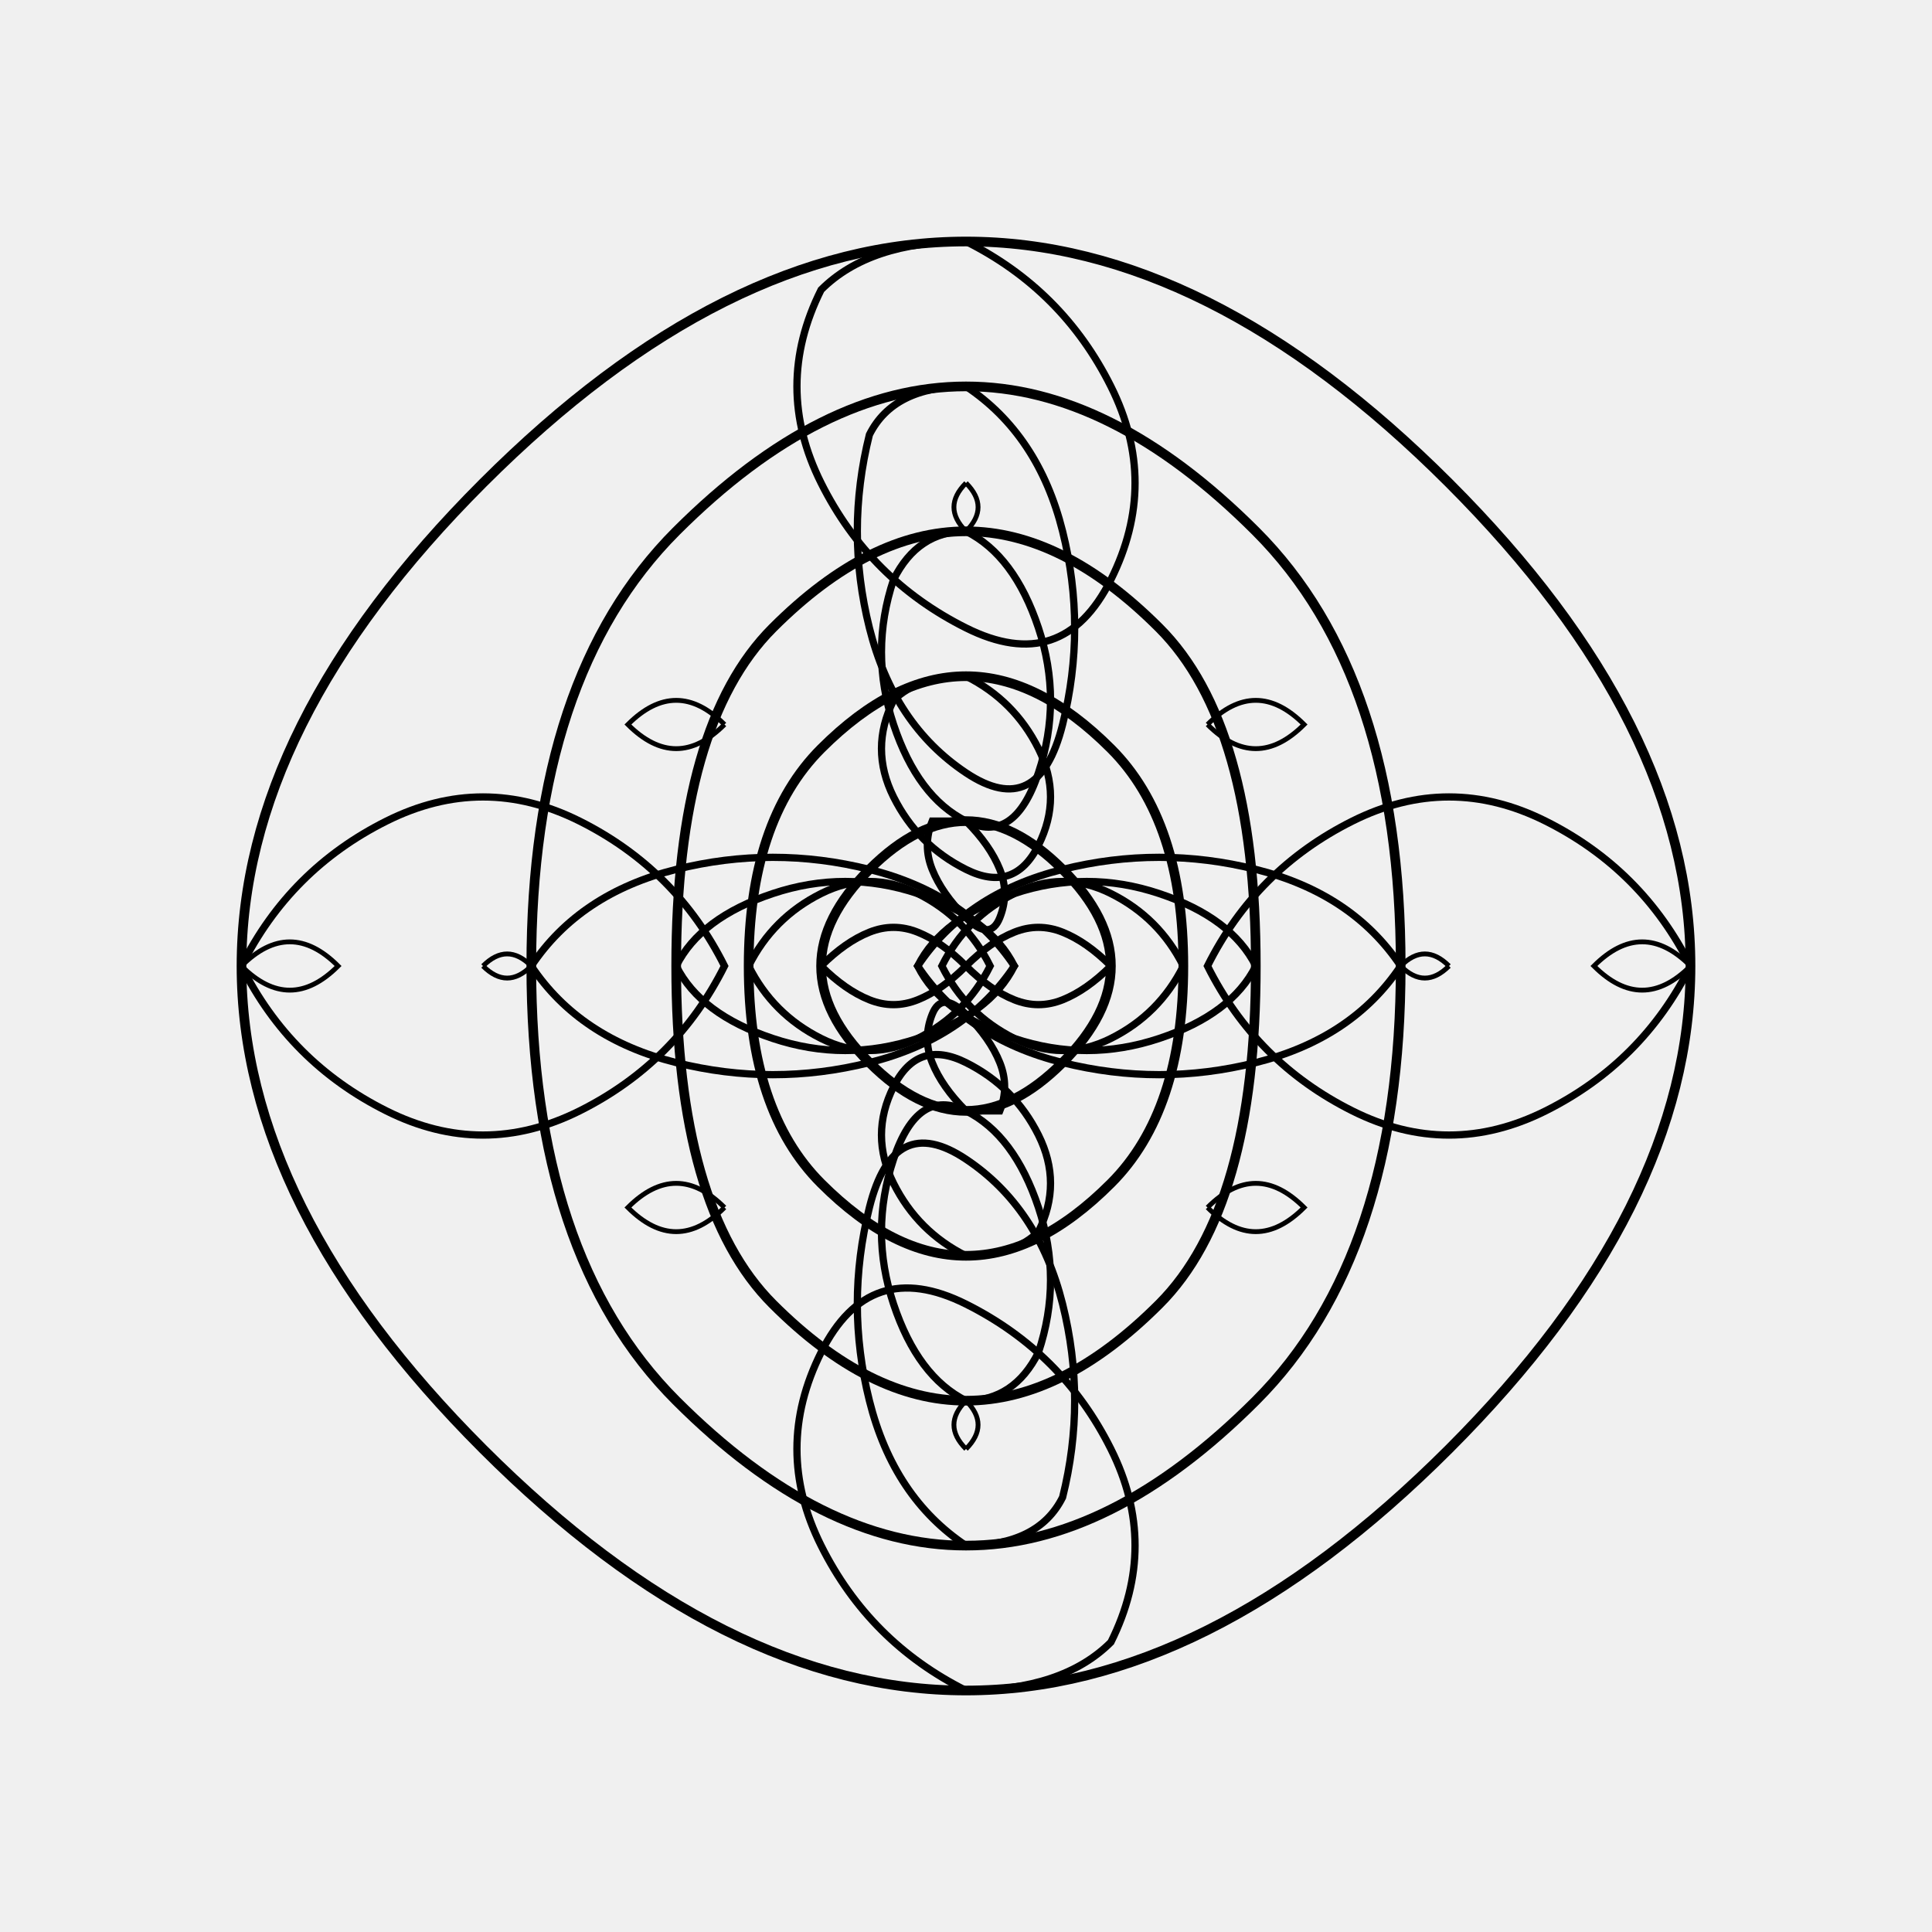
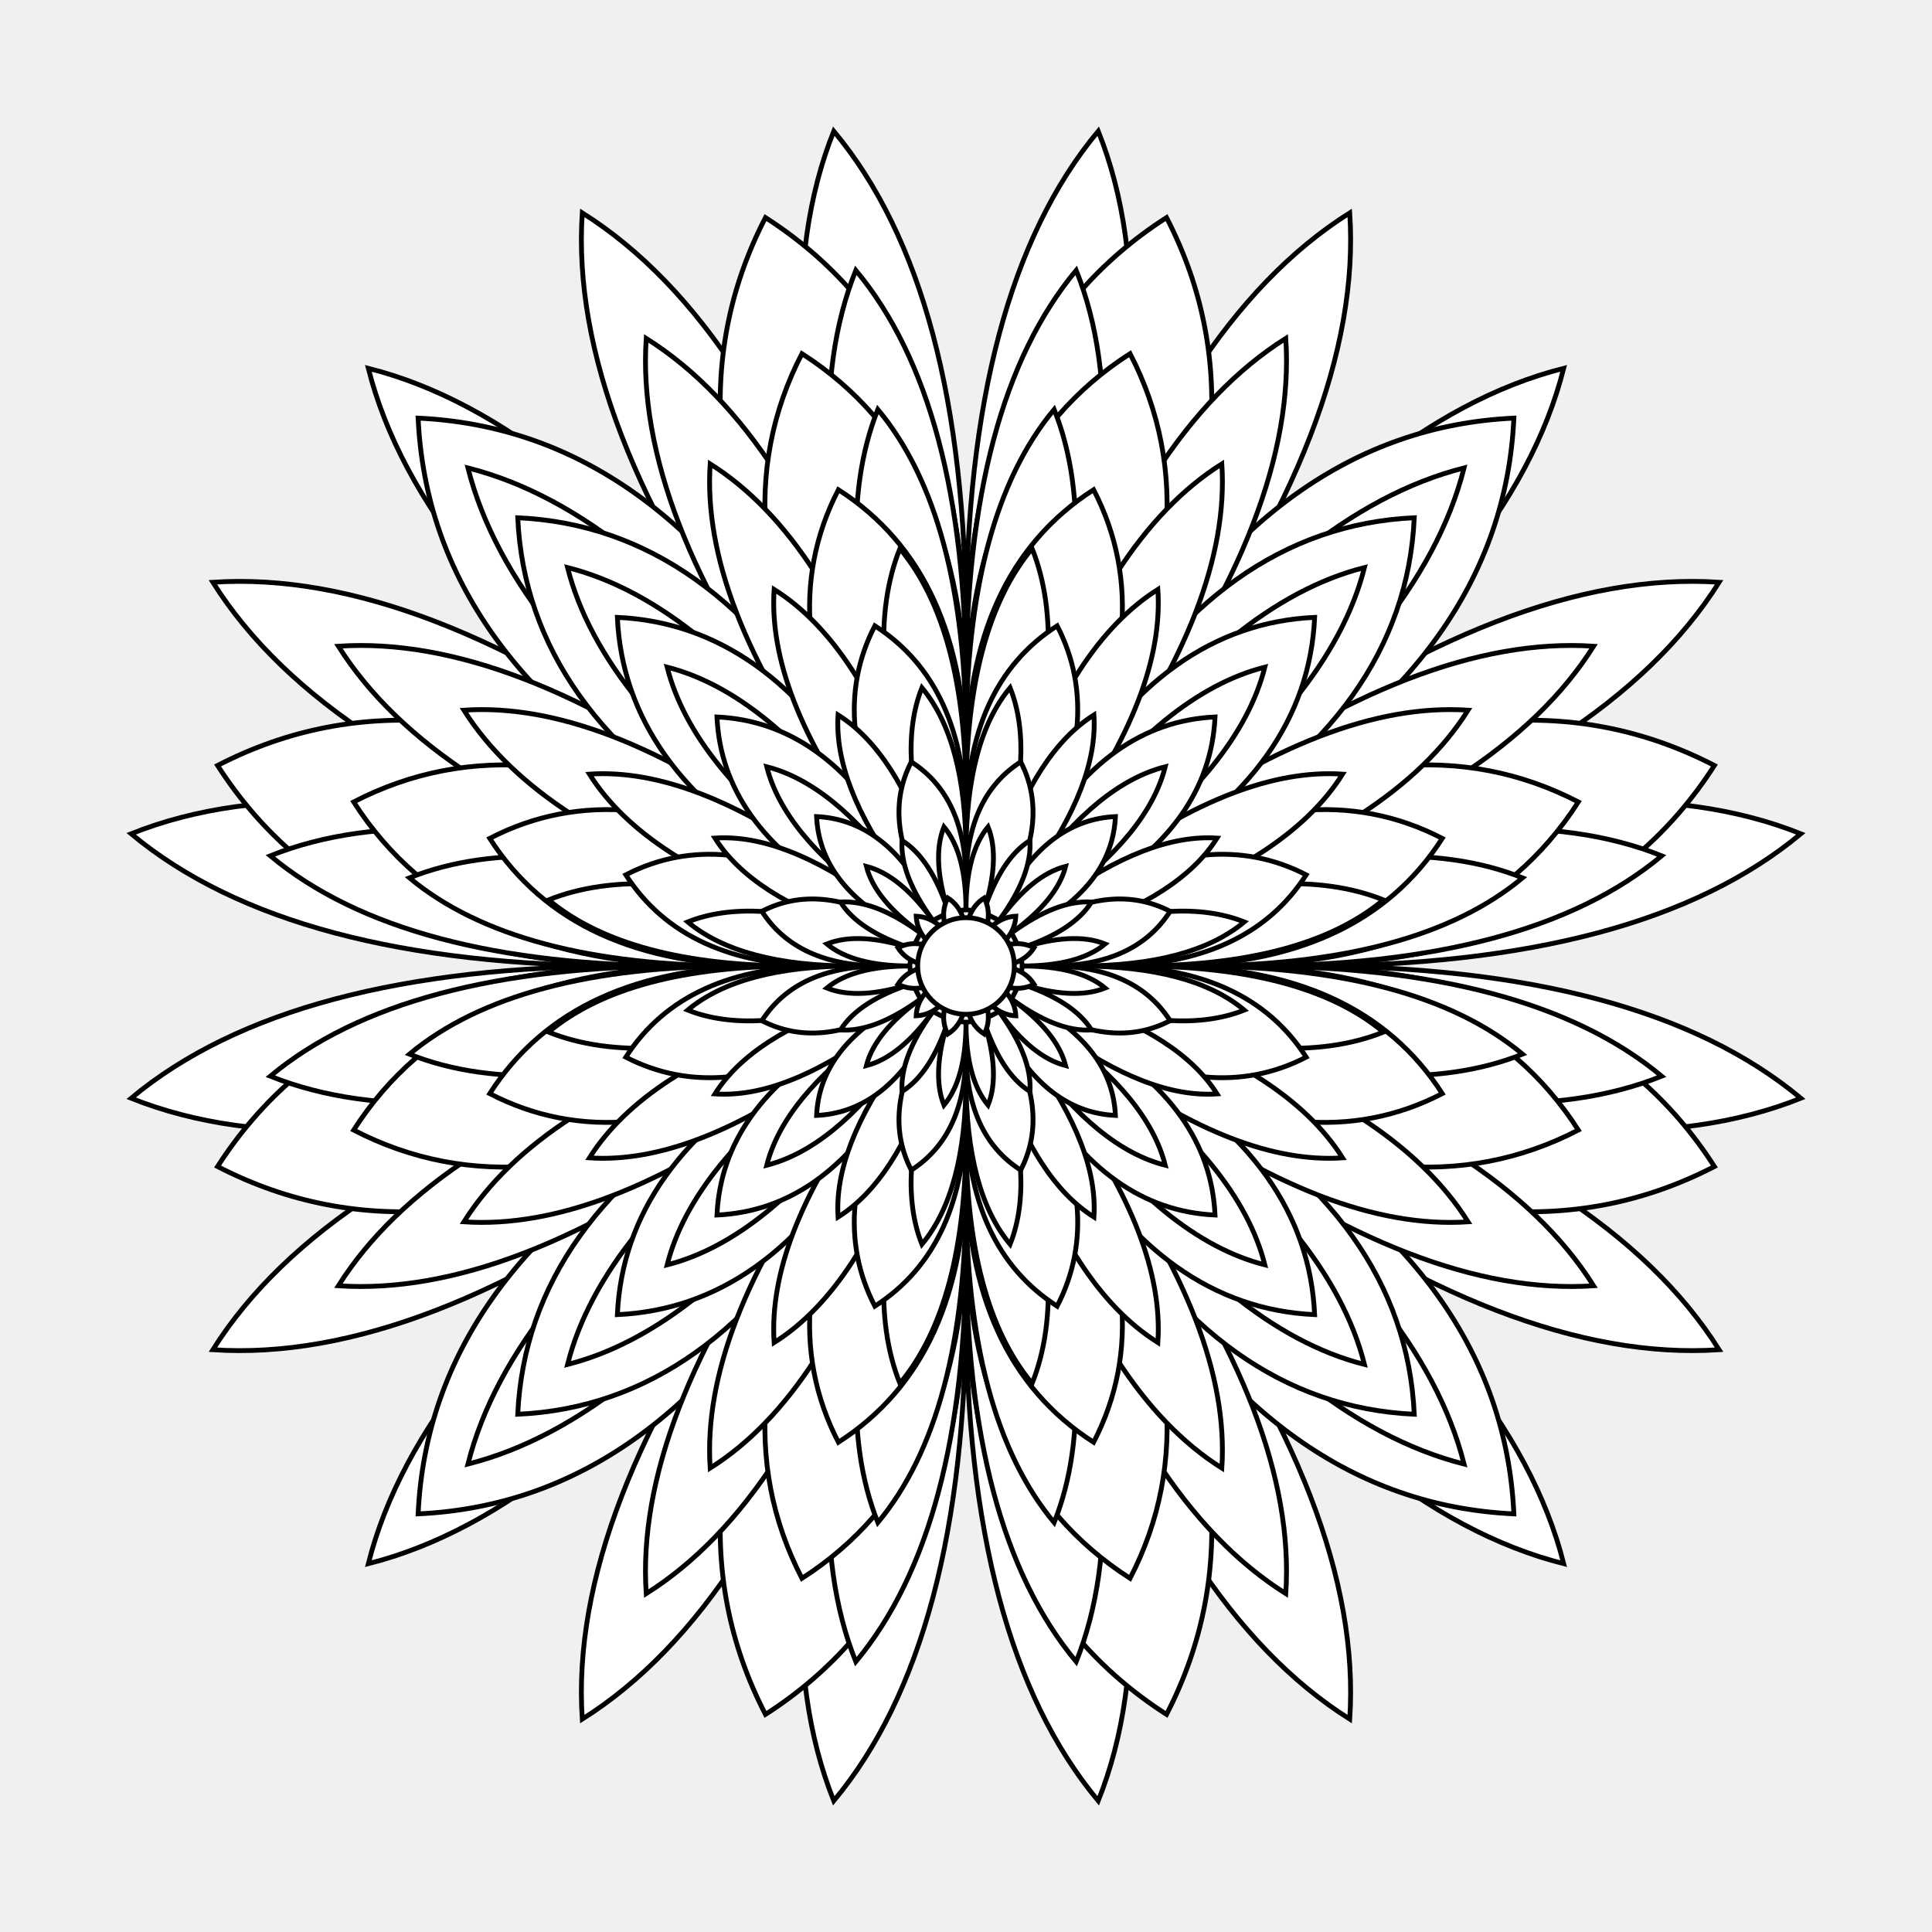
- <svg xmlns="http://www.w3.org/2000/svg" viewBox="0 0 400 400">
-   <path id="outer_circle" d="M 200 50 Q 250 50 300 100 Q 350 150 350 200 Q 350 250 300 300 Q 250 350 200 350 Q 150 350 100 300 Q 50 250 50 200 Q 50 150 100 100 Q 150 50 200 50 Z" fill="none" stroke="black" stroke-width="2" />
-   <path id="petal_outer_1" d="M 200 50 Q 220 60 230 80 Q 240 100 230 120 Q 220 140 200 130 Q 180 120 170 100 Q 160 80 170 60 Q 180 50 200 50" fill="none" stroke="black" stroke-width="1.5" />
-   <path id="petal_outer_2" d="M 350 200 Q 340 220 320 230 Q 300 240 280 230 Q 260 220 250 200 Q 260 180 280 170 Q 300 160 320 170 Q 340 180 350 200" fill="none" stroke="black" stroke-width="1.5" />
-   <path id="petal_outer_3" d="M 200 350 Q 180 340 170 320 Q 160 300 170 280 Q 180 260 200 270 Q 220 280 230 300 Q 240 320 230 340 Q 220 350 200 350" fill="none" stroke="black" stroke-width="1.5" />
-   <path id="petal_outer_4" d="M 50 200 Q 60 180 80 170 Q 100 160 120 170 Q 140 180 150 200 Q 140 220 120 230 Q 100 240 80 230 Q 60 220 50 200" fill="none" stroke="black" stroke-width="1.5" />
-   <path id="circle_2" d="M 200 80 Q 230 80 260 110 Q 290 140 290 200 Q 290 260 260 290 Q 230 320 200 320 Q 170 320 140 290 Q 110 260 110 200 Q 110 140 140 110 Q 170 80 200 80 Z" fill="none" stroke="black" stroke-width="2" />
-   <path id="petal_inner_1_1" d="M 200 80 Q 215 90 220 110 Q 225 130 220 150 Q 215 170 200 160 Q 185 150 180 130 Q 175 110 180 90 Q 185 80 200 80" fill="none" stroke="black" stroke-width="1.5" />
-   <path id="petal_inner_1_2" d="M 290 200 Q 280 215 260 220 Q 240 225 220 220 Q 200 215 190 200 Q 200 185 220 180 Q 240 175 260 180 Q 280 185 290 200" fill="none" stroke="black" stroke-width="1.5" />
-   <path id="petal_inner_1_3" d="M 200 320 Q 185 310 180 290 Q 175 270 180 250 Q 185 230 200 240 Q 215 250 220 270 Q 225 290 220 310 Q 215 320 200 320" fill="none" stroke="black" stroke-width="1.5" />
-   <path id="petal_inner_1_4" d="M 110 200 Q 120 185 140 180 Q 160 175 180 180 Q 200 185 210 200 Q 200 215 180 220 Q 160 225 140 220 Q 120 215 110 200" fill="none" stroke="black" stroke-width="1.5" />
-   <path id="circle_3" d="M 200 110 Q 220 110 240 130 Q 260 150 260 200 Q 260 250 240 270 Q 220 290 200 290 Q 180 290 160 270 Q 140 250 140 200 Q 140 150 160 130 Q 180 110 200 110 Z" fill="none" stroke="black" stroke-width="2" />
-   <path id="petal_inner_2_1" d="M 200 110 Q 210 115 215 130 Q 220 145 215 160 Q 210 175 200 170 Q 190 165 185 150 Q 180 135 185 120 Q 190 110 200 110" fill="none" stroke="black" stroke-width="1.5" />
-   <path id="petal_inner_2_2" d="M 260 200 Q 255 210 240 215 Q 225 220 210 215 Q 195 210 190 200 Q 195 190 210 185 Q 225 180 240 185 Q 255 190 260 200" fill="none" stroke="black" stroke-width="1.5" />
-   <path id="petal_inner_2_3" d="M 200 290 Q 190 285 185 270 Q 180 255 185 240 Q 190 225 200 230 Q 210 235 215 250 Q 220 265 215 280 Q 210 290 200 290" fill="none" stroke="black" stroke-width="1.5" />
-   <path id="petal_inner_2_4" d="M 140 200 Q 145 190 160 185 Q 175 180 190 185 Q 205 190 210 200 Q 205 210 190 215 Q 175 220 160 215 Q 145 210 140 200" fill="none" stroke="black" stroke-width="1.5" />
-   <path id="center_circle" d="M 200 140 Q 215 140 230 155 Q 245 170 245 200 Q 245 230 230 245 Q 215 260 200 260 Q 185 260 170 245 Q 155 230 155 200 Q 155 170 170 155 Q 185 140 200 140 Z" fill="none" stroke="black" stroke-width="2" />
-   <path id="center_pattern_1" d="M 200 140 Q 210 145 215 155 Q 220 165 215 175 Q 210 185 200 180 Q 190 175 185 165 Q 180 155 185 145 Q 190 140 200 140" fill="none" stroke="black" stroke-width="1.5" />
-   <path id="center_pattern_2" d="M 245 200 Q 240 210 230 215 Q 220 220 210 215 Q 200 210 195 200 Q 200 190 210 185 Q 220 180 230 185 Q 240 190 245 200" fill="none" stroke="black" stroke-width="1.5" />
-   <path id="center_pattern_3" d="M 200 260 Q 190 255 185 245 Q 180 235 185 225 Q 190 215 200 220 Q 210 225 215 235 Q 220 245 215 255 Q 210 260 200 260" fill="none" stroke="black" stroke-width="1.5" />
-   <path id="center_pattern_4" d="M 155 200 Q 160 190 170 185 Q 180 180 190 185 Q 200 190 205 200 Q 200 210 190 215 Q 180 220 170 215 Q 160 210 155 200" fill="none" stroke="black" stroke-width="1.5" />
-   <path id="inner_core" d="M 200 170 Q 210 170 220 180 Q 230 190 230 200 Q 230 210 220 220 Q 210 230 200 230 Q 190 230 180 220 Q 170 210 170 200 Q 170 190 180 180 Q 190 170 200 170 Z" fill="none" stroke="black" stroke-width="2" />
-   <path id="core_detail_1" d="M 200 170 Q 205 175 207 180 Q 209 185 207 190 Q 205 195 200 190 Q 195 185 193 180 Q 191 175 193 170 Q 195 170 200 170" fill="none" stroke="black" stroke-width="1.5" />
-   <path id="core_detail_2" d="M 230 200 Q 225 205 220 207 Q 215 209 210 207 Q 205 205 200 200 Q 205 195 210 193 Q 215 191 220 193 Q 225 195 230 200" fill="none" stroke="black" stroke-width="1.5" />
-   <path id="core_detail_3" d="M 200 230 Q 195 225 193 220 Q 191 215 193 210 Q 195 205 200 210 Q 205 215 207 220 Q 209 225 207 230 Q 205 230 200 230" fill="none" stroke="black" stroke-width="1.5" />
-   <path id="core_detail_4" d="M 170 200 Q 175 195 180 193 Q 185 191 190 193 Q 195 195 200 200 Q 195 205 190 207 Q 185 209 180 207 Q 175 205 170 200" fill="none" stroke="black" stroke-width="1.5" />
-   <path id="decor_1" d="M 200 100 Q 205 105 200 110 Q 195 105 200 100" fill="none" stroke="black" stroke-width="1" />
-   <path id="decor_2" d="M 300 200 Q 295 205 290 200 Q 295 195 300 200" fill="none" stroke="black" stroke-width="1" />
-   <path id="decor_3" d="M 200 300 Q 195 295 200 290 Q 205 295 200 300" fill="none" stroke="black" stroke-width="1" />
-   <path id="decor_4" d="M 100 200 Q 105 195 110 200 Q 105 205 100 200" fill="none" stroke="black" stroke-width="1" />
-   <path id="ornament_1" d="M 250 150 Q 260 140 270 150 Q 260 160 250 150" fill="none" stroke="black" stroke-width="1" />
-   <path id="ornament_2" d="M 350 200 Q 340 210 330 200 Q 340 190 350 200" fill="none" stroke="black" stroke-width="1" />
-   <path id="ornament_3" d="M 250 250 Q 260 260 270 250 Q 260 240 250 250" fill="none" stroke="black" stroke-width="1" />
-   <path id="ornament_4" d="M 150 250 Q 140 240 130 250 Q 140 260 150 250" fill="none" stroke="black" stroke-width="1" />
-   <path id="ornament_5" d="M 50 200 Q 60 190 70 200 Q 60 210 50 200" fill="none" stroke="black" stroke-width="1" />
-   <path id="ornament_6" d="M 150 150 Q 140 160 130 150 Q 140 140 150 150" fill="none" stroke="black" stroke-width="1" />
+ <svg xmlns="http://www.w3.org/2000/svg" width="800" height="800" viewBox="0 0 800 800">
+   <g id="fill-areas">
+     <path id="area_layer12_shape0" d="M 540.0 400.0 Q 680.0 400.0 745.691 454.752 Q 666.296 486.525 533.148 443.262 Z" fill="white" stroke="black" stroke-width="2" />
+     <path id="area_layer12_shape1" d="M 533.148 443.262 Q 666.296 486.525 711.852 558.897 Q 626.525 564.58 513.262 482.29 Z" fill="white" stroke="black" stroke-width="2" />
+     <path id="area_layer12_shape2" d="M 513.262 482.29 Q 626.525 564.58 647.487 647.487 Q 564.58 626.525 482.29 513.262 Z" fill="white" stroke="black" stroke-width="2" />
+     <path id="area_layer12_shape3" d="M 482.29 513.262 Q 564.58 626.525 558.897 711.852 Q 486.525 666.296 443.262 533.148 Z" fill="white" stroke="black" stroke-width="2" />
+     <path id="area_layer12_shape4" d="M 443.262 533.148 Q 486.525 666.296 454.752 745.691 Q 400.0 680.0 400.0 540.0 Z" fill="white" stroke="black" stroke-width="2" />
+     <path id="area_layer12_shape5" d="M 400.0 540.0 Q 400.0 680.0 345.248 745.691 Q 313.475 666.296 356.738 533.148 Z" fill="white" stroke="black" stroke-width="2" />
+     <path id="area_layer12_shape6" d="M 356.738 533.148 Q 313.475 666.296 241.103 711.852 Q 235.42 626.525 317.71 513.262 Z" fill="white" stroke="black" stroke-width="2" />
+     <path id="area_layer12_shape7" d="M 317.71 513.262 Q 235.42 626.525 152.513 647.487 Q 173.475 564.58 286.738 482.29 Z" fill="white" stroke="black" stroke-width="2" />
+     <path id="area_layer12_shape8" d="M 286.738 482.29 Q 173.475 564.58 88.148 558.897 Q 133.704 486.525 266.852 443.262 Z" fill="white" stroke="black" stroke-width="2" />
+     <path id="area_layer12_shape9" d="M 266.852 443.262 Q 133.704 486.525 54.309 454.752 Q 120.0 400 260.0 400.0 Z" fill="white" stroke="black" stroke-width="2" />
+     <path id="area_layer12_shape10" d="M 260.0 400.0 Q 120.0 400 54.309 345.248 Q 133.704 313.475 266.852 356.738 Z" fill="white" stroke="black" stroke-width="2" />
+     <path id="area_layer12_shape11" d="M 266.852 356.738 Q 133.704 313.475 88.148 241.103 Q 173.475 235.42 286.738 317.71 Z" fill="white" stroke="black" stroke-width="2" />
+     <path id="area_layer12_shape12" d="M 286.738 317.71 Q 173.475 235.42 152.513 152.513 Q 235.42 173.475 317.71 286.738 Z" fill="white" stroke="black" stroke-width="2" />
+     <path id="area_layer12_shape13" d="M 317.71 286.738 Q 235.42 173.475 241.103 88.148 Q 313.475 133.704 356.738 266.852 Z" fill="white" stroke="black" stroke-width="2" />
+     <path id="area_layer12_shape14" d="M 356.738 266.852 Q 313.475 133.704 345.248 54.309 Q 400 120.0 400.0 260.0 Z" fill="white" stroke="black" stroke-width="2" />
+     <path id="area_layer12_shape15" d="M 400.0 260.0 Q 400 120.0 454.752 54.309 Q 486.525 133.704 443.262 266.852 Z" fill="white" stroke="black" stroke-width="2" />
+     <path id="area_layer12_shape16" d="M 443.262 266.852 Q 486.525 133.704 558.897 88.148 Q 564.58 173.475 482.29 286.738 Z" fill="white" stroke="black" stroke-width="2" />
+     <path id="area_layer12_shape17" d="M 482.29 286.738 Q 564.58 173.475 647.487 152.513 Q 626.525 235.42 513.262 317.71 Z" fill="white" stroke="black" stroke-width="2" />
+     <path id="area_layer12_shape18" d="M 513.262 317.71 Q 626.525 235.42 711.852 241.103 Q 666.296 313.475 533.148 356.738 Z" fill="white" stroke="black" stroke-width="2" />
+     <path id="area_layer12_shape19" d="M 533.148 356.738 Q 666.296 313.475 745.691 345.248 Q 680.0 400 540.0 400 Z" fill="white" stroke="black" stroke-width="2" />
+     <path id="area_layer11_shape0" d="M 528.333 400.0 Q 656.667 400.0 709.901 483.038 Q 622.28 528.333 511.14 464.167 Z" fill="white" stroke="black" stroke-width="2" />
+     <path id="area_layer11_shape1" d="M 511.14 464.167 Q 622.28 528.333 626.863 626.863 Q 528.333 622.28 464.167 511.14 Z" fill="white" stroke="black" stroke-width="2" />
+     <path id="area_layer11_shape2" d="M 464.167 511.14 Q 528.333 622.28 483.038 709.901 Q 400.0 656.667 400.0 528.333 Z" fill="white" stroke="black" stroke-width="2" />
+     <path id="area_layer11_shape3" d="M 400.0 528.333 Q 400.0 656.667 316.962 709.901 Q 271.667 622.28 335.833 511.14 Z" fill="white" stroke="black" stroke-width="2" />
+     <path id="area_layer11_shape4" d="M 335.833 511.14 Q 271.667 622.28 173.137 626.863 Q 177.72 528.333 288.86 464.167 Z" fill="white" stroke="black" stroke-width="2" />
+     <path id="area_layer11_shape5" d="M 288.86 464.167 Q 177.72 528.333 90.099 483.038 Q 143.333 400 271.667 400 Z" fill="white" stroke="black" stroke-width="2" />
+     <path id="area_layer11_shape6" d="M 271.667 400.0 Q 143.333 400 90.099 316.962 Q 177.72 271.667 288.86 335.833 Z" fill="white" stroke="black" stroke-width="2" />
+     <path id="area_layer11_shape7" d="M 288.86 335.833 Q 177.72 271.667 173.137 173.137 Q 271.667 177.72 335.833 288.86 Z" fill="white" stroke="black" stroke-width="2" />
+     <path id="area_layer11_shape8" d="M 335.833 288.86 Q 271.667 177.72 316.962 90.099 Q 400 143.333 400.0 271.667 Z" fill="white" stroke="black" stroke-width="2" />
+     <path id="area_layer11_shape9" d="M 400.0 271.667 Q 400 143.333 483.038 90.099 Q 528.333 177.72 464.167 288.86 Z" fill="white" stroke="black" stroke-width="2" />
+     <path id="area_layer11_shape10" d="M 464.167 288.86 Q 528.333 177.72 626.863 173.137 Q 622.28 271.667 511.14 335.833 Z" fill="white" stroke="black" stroke-width="2" />
+     <path id="area_layer11_shape11" d="M 511.14 335.833 Q 622.28 271.667 709.901 316.962 Q 656.667 400 528.333 400 Z" fill="white" stroke="black" stroke-width="2" />
+     <path id="area_layer10_shape0" d="M 516.667 400.0 Q 633.333 400.0 688.076 445.627 Q 621.913 472.104 510.957 436.052 Z" fill="white" stroke="black" stroke-width="2" />
+     <path id="area_layer10_shape1" d="M 510.957 436.052 Q 621.913 472.104 659.877 532.414 Q 588.771 537.15 494.385 468.575 Z" fill="white" stroke="black" stroke-width="2" />
+     <path id="area_layer10_shape2" d="M 494.385 468.575 Q 588.771 537.15 606.239 606.239 Q 537.15 588.771 468.575 494.385 Z" fill="white" stroke="black" stroke-width="2" />
+     <path id="area_layer10_shape3" d="M 468.575 494.385 Q 537.15 588.771 532.414 659.877 Q 472.104 621.913 436.052 510.957 Z" fill="white" stroke="black" stroke-width="2" />
+     <path id="area_layer10_shape4" d="M 436.052 510.957 Q 472.104 621.913 445.627 688.076 Q 400.0 633.333 400.0 516.667 Z" fill="white" stroke="black" stroke-width="2" />
+     <path id="area_layer10_shape5" d="M 400.0 516.667 Q 400.0 633.333 354.373 688.076 Q 327.896 621.913 363.948 510.957 Z" fill="white" stroke="black" stroke-width="2" />
+     <path id="area_layer10_shape6" d="M 363.948 510.957 Q 327.896 621.913 267.586 659.877 Q 262.85 588.771 331.425 494.385 Z" fill="white" stroke="black" stroke-width="2" />
+     <path id="area_layer10_shape7" d="M 331.425 494.385 Q 262.85 588.771 193.761 606.239 Q 211.229 537.15 305.615 468.575 Z" fill="white" stroke="black" stroke-width="2" />
+     <path id="area_layer10_shape8" d="M 305.615 468.575 Q 211.229 537.15 140.123 532.414 Q 178.087 472.104 289.043 436.052 Z" fill="white" stroke="black" stroke-width="2" />
+     <path id="area_layer10_shape9" d="M 289.043 436.052 Q 178.087 472.104 111.924 445.627 Q 166.667 400 283.333 400.0 Z" fill="white" stroke="black" stroke-width="2" />
+     <path id="area_layer10_shape10" d="M 283.333 400.0 Q 166.667 400 111.924 354.373 Q 178.087 327.896 289.043 363.948 Z" fill="white" stroke="black" stroke-width="2" />
+     <path id="area_layer10_shape11" d="M 289.043 363.948 Q 178.087 327.896 140.123 267.586 Q 211.229 262.85 305.615 331.425 Z" fill="white" stroke="black" stroke-width="2" />
+     <path id="area_layer10_shape12" d="M 305.615 331.425 Q 211.229 262.85 193.761 193.761 Q 262.85 211.229 331.425 305.615 Z" fill="white" stroke="black" stroke-width="2" />
+     <path id="area_layer10_shape13" d="M 331.425 305.615 Q 262.85 211.229 267.586 140.123 Q 327.896 178.087 363.948 289.043 Z" fill="white" stroke="black" stroke-width="2" />
+     <path id="area_layer10_shape14" d="M 363.948 289.043 Q 327.896 178.087 354.373 111.924 Q 400 166.667 400.0 283.333 Z" fill="white" stroke="black" stroke-width="2" />
+     <path id="area_layer10_shape15" d="M 400.0 283.333 Q 400 166.667 445.627 111.924 Q 472.104 178.087 436.052 289.043 Z" fill="white" stroke="black" stroke-width="2" />
+     <path id="area_layer10_shape16" d="M 436.052 289.043 Q 472.104 178.087 532.414 140.123 Q 537.15 211.229 468.575 305.615 Z" fill="white" stroke="black" stroke-width="2" />
+     <path id="area_layer10_shape17" d="M 468.575 305.615 Q 537.15 211.229 606.239 193.761 Q 588.771 262.85 494.385 331.425 Z" fill="white" stroke="black" stroke-width="2" />
+     <path id="area_layer10_shape18" d="M 494.385 331.425 Q 588.771 262.85 659.877 267.586 Q 621.913 327.896 510.957 363.948 Z" fill="white" stroke="black" stroke-width="2" />
+     <path id="area_layer10_shape19" d="M 510.957 363.948 Q 621.913 327.896 688.076 354.373 Q 633.333 400 516.667 400 Z" fill="white" stroke="black" stroke-width="2" />
+     <path id="area_layer9_shape0" d="M 505.0 400.0 Q 610.0 400.0 653.556 467.94 Q 581.865 505.0 490.933 452.5 Z" fill="white" stroke="black" stroke-width="2" />
+     <path id="area_layer9_shape1" d="M 490.933 452.5 Q 581.865 505.0 585.616 585.616 Q 505.0 581.865 452.5 490.933 Z" fill="white" stroke="black" stroke-width="2" />
+     <path id="area_layer9_shape2" d="M 452.5 490.933 Q 505.0 581.865 467.94 653.556 Q 400.0 610.0 400.0 505.0 Z" fill="white" stroke="black" stroke-width="2" />
+     <path id="area_layer9_shape3" d="M 400.0 505.0 Q 400.0 610.0 332.06 653.556 Q 295.0 581.865 347.5 490.933 Z" fill="white" stroke="black" stroke-width="2" />
+     <path id="area_layer9_shape4" d="M 347.5 490.933 Q 295.0 581.865 214.384 585.616 Q 218.135 505 309.067 452.5 Z" fill="white" stroke="black" stroke-width="2" />
+     <path id="area_layer9_shape5" d="M 309.067 452.5 Q 218.135 505 146.444 467.94 Q 190.0 400 295.0 400 Z" fill="white" stroke="black" stroke-width="2" />
+     <path id="area_layer9_shape6" d="M 295.0 400.0 Q 190.0 400.0 146.444 332.06 Q 218.135 295 309.067 347.5 Z" fill="white" stroke="black" stroke-width="2" />
+     <path id="area_layer9_shape7" d="M 309.067 347.5 Q 218.135 295 214.384 214.384 Q 295 218.135 347.5 309.067 Z" fill="white" stroke="black" stroke-width="2" />
+     <path id="area_layer9_shape8" d="M 347.5 309.067 Q 295 218.135 332.06 146.444 Q 400 190.0 400.0 295.0 Z" fill="white" stroke="black" stroke-width="2" />
+     <path id="area_layer9_shape9" d="M 400.0 295.0 Q 400 190.0 467.94 146.444 Q 505.0 218.135 452.5 309.067 Z" fill="white" stroke="black" stroke-width="2" />
+     <path id="area_layer9_shape10" d="M 452.5 309.067 Q 505 218.135 585.616 214.384 Q 581.865 295 490.933 347.5 Z" fill="white" stroke="black" stroke-width="2" />
+     <path id="area_layer9_shape11" d="M 490.933 347.5 Q 581.865 295 653.556 332.06 Q 610.0 400 505.0 400.0 Z" fill="white" stroke="black" stroke-width="2" />
+     <path id="area_layer8_shape0" d="M 493.333 400.0 Q 586.667 400.0 630.461 436.501 Q 577.531 457.683 488.765 428.842 Z" fill="white" stroke="black" stroke-width="2" />
+     <path id="area_layer8_shape1" d="M 488.765 428.842 Q 577.531 457.683 607.902 505.931 Q 551.017 509.72 475.508 454.86 Z" fill="white" stroke="black" stroke-width="2" />
+     <path id="area_layer8_shape2" d="M 475.508 454.86 Q 551.017 509.72 564.992 564.992 Q 509.72 551.017 454.86 475.508 Z" fill="white" stroke="black" stroke-width="2" />
+     <path id="area_layer8_shape3" d="M 454.86 475.508 Q 509.72 551.017 505.931 607.902 Q 457.683 577.531 428.842 488.765 Z" fill="white" stroke="black" stroke-width="2" />
+     <path id="area_layer8_shape4" d="M 428.842 488.765 Q 457.683 577.531 436.501 630.461 Q 400.0 586.667 400.0 493.333 Z" fill="white" stroke="black" stroke-width="2" />
+     <path id="area_layer8_shape5" d="M 400.0 493.333 Q 400.0 586.667 363.499 630.461 Q 342.317 577.531 371.158 488.765 Z" fill="white" stroke="black" stroke-width="2" />
+     <path id="area_layer8_shape6" d="M 371.158 488.765 Q 342.317 577.531 294.069 607.902 Q 290.28 551.017 345.14 475.508 Z" fill="white" stroke="black" stroke-width="2" />
+     <path id="area_layer8_shape7" d="M 345.14 475.508 Q 290.28 551.017 235.008 564.992 Q 248.983 509.72 324.492 454.86 Z" fill="white" stroke="black" stroke-width="2" />
+     <path id="area_layer8_shape8" d="M 324.492 454.86 Q 248.983 509.72 192.098 505.931 Q 222.469 457.683 311.235 428.842 Z" fill="white" stroke="black" stroke-width="2" />
+     <path id="area_layer8_shape9" d="M 311.235 428.842 Q 222.469 457.683 169.539 436.501 Q 213.333 400.0 306.667 400.0 Z" fill="white" stroke="black" stroke-width="2" />
+     <path id="area_layer8_shape10" d="M 306.667 400.0 Q 213.333 400.0 169.539 363.499 Q 222.469 342.317 311.235 371.158 Z" fill="white" stroke="black" stroke-width="2" />
+     <path id="area_layer8_shape11" d="M 311.235 371.158 Q 222.469 342.317 192.098 294.069 Q 248.983 290.28 324.492 345.14 Z" fill="white" stroke="black" stroke-width="2" />
+     <path id="area_layer8_shape12" d="M 324.492 345.14 Q 248.983 290.28 235.008 235.008 Q 290.28 248.983 345.14 324.492 Z" fill="white" stroke="black" stroke-width="2" />
+     <path id="area_layer8_shape13" d="M 345.14 324.492 Q 290.28 248.983 294.069 192.098 Q 342.317 222.469 371.158 311.235 Z" fill="white" stroke="black" stroke-width="2" />
+     <path id="area_layer8_shape14" d="M 371.158 311.235 Q 342.317 222.469 363.499 169.539 Q 400 213.333 400.0 306.667 Z" fill="white" stroke="black" stroke-width="2" />
+     <path id="area_layer8_shape15" d="M 400.0 306.667 Q 400 213.333 436.501 169.539 Q 457.683 222.469 428.842 311.235 Z" fill="white" stroke="black" stroke-width="2" />
+     <path id="area_layer8_shape16" d="M 428.842 311.235 Q 457.683 222.469 505.931 192.098 Q 509.72 248.983 454.86 324.492 Z" fill="white" stroke="black" stroke-width="2" />
+     <path id="area_layer8_shape17" d="M 454.86 324.492 Q 509.72 248.983 564.992 235.008 Q 551.017 290.28 475.508 345.14 Z" fill="white" stroke="black" stroke-width="2" />
+     <path id="area_layer8_shape18" d="M 475.508 345.14 Q 551.017 290.28 607.902 294.069 Q 577.531 342.317 488.765 371.158 Z" fill="white" stroke="black" stroke-width="2" />
+     <path id="area_layer8_shape19" d="M 488.765 371.158 Q 577.531 342.317 630.461 363.499 Q 586.667 400 493.333 400.0 Z" fill="white" stroke="black" stroke-width="2" />
+     <path id="area_layer7_shape0" d="M 481.667 400.0 Q 563.333 400.0 597.21 452.842 Q 541.451 481.667 470.725 440.833 Z" fill="white" stroke="black" stroke-width="2" />
+     <path id="area_layer7_shape1" d="M 470.725 440.833 Q 541.451 481.667 544.368 544.368 Q 481.667 541.451 440.833 470.725 Z" fill="white" stroke="black" stroke-width="2" />
+     <path id="area_layer7_shape2" d="M 440.833 470.725 Q 481.667 541.451 452.842 597.21 Q 400.0 563.333 400.0 481.667 Z" fill="white" stroke="black" stroke-width="2" />
+     <path id="area_layer7_shape3" d="M 400.0 481.667 Q 400.0 563.333 347.158 597.21 Q 318.333 541.451 359.167 470.725 Z" fill="white" stroke="black" stroke-width="2" />
+     <path id="area_layer7_shape4" d="M 359.167 470.725 Q 318.333 541.451 255.632 544.368 Q 258.549 481.667 329.275 440.833 Z" fill="white" stroke="black" stroke-width="2" />
+     <path id="area_layer7_shape5" d="M 329.275 440.833 Q 258.549 481.667 202.79 452.842 Q 236.667 400 318.333 400 Z" fill="white" stroke="black" stroke-width="2" />
+     <path id="area_layer7_shape6" d="M 318.333 400.0 Q 236.667 400.0 202.79 347.158 Q 258.549 318.333 329.275 359.167 Z" fill="white" stroke="black" stroke-width="2" />
+     <path id="area_layer7_shape7" d="M 329.275 359.167 Q 258.549 318.333 255.632 255.632 Q 318.333 258.549 359.167 329.275 Z" fill="white" stroke="black" stroke-width="2" />
+     <path id="area_layer7_shape8" d="M 359.167 329.275 Q 318.333 258.549 347.158 202.79 Q 400 236.667 400.0 318.333 Z" fill="white" stroke="black" stroke-width="2" />
+     <path id="area_layer7_shape9" d="M 400.0 318.333 Q 400 236.667 452.842 202.79 Q 481.667 258.549 440.833 329.275 Z" fill="white" stroke="black" stroke-width="2" />
+     <path id="area_layer7_shape10" d="M 440.833 329.275 Q 481.667 258.549 544.368 255.632 Q 541.451 318.333 470.725 359.167 Z" fill="white" stroke="black" stroke-width="2" />
+     <path id="area_layer7_shape11" d="M 470.725 359.167 Q 541.451 318.333 597.21 347.158 Q 563.333 400 481.667 400.0 Z" fill="white" stroke="black" stroke-width="2" />
+     <path id="area_layer6_shape0" d="M 470.0 400.0 Q 540.0 400.0 572.845 427.376 Q 533.148 443.262 466.574 421.631 Z" fill="white" stroke="black" stroke-width="2" />
+     <path id="area_layer6_shape1" d="M 466.574 421.631 Q 533.148 443.262 555.926 479.448 Q 513.262 482.29 456.631 441.145 Z" fill="white" stroke="black" stroke-width="2" />
+     <path id="area_layer6_shape2" d="M 456.631 441.145 Q 513.262 482.29 523.744 523.744 Q 482.29 513.262 441.145 456.631 Z" fill="white" stroke="black" stroke-width="2" />
+     <path id="area_layer6_shape3" d="M 441.145 456.631 Q 482.29 513.262 479.448 555.926 Q 443.262 533.148 421.631 466.574 Z" fill="white" stroke="black" stroke-width="2" />
+     <path id="area_layer6_shape4" d="M 421.631 466.574 Q 443.262 533.148 427.376 572.845 Q 400.0 540.0 400.0 470.0 Z" fill="white" stroke="black" stroke-width="2" />
+     <path id="area_layer6_shape5" d="M 400.0 470.0 Q 400.0 540.0 372.624 572.845 Q 356.738 533.148 378.369 466.574 Z" fill="white" stroke="black" stroke-width="2" />
+     <path id="area_layer6_shape6" d="M 378.369 466.574 Q 356.738 533.148 320.552 555.926 Q 317.71 513.262 358.855 456.631 Z" fill="white" stroke="black" stroke-width="2" />
+     <path id="area_layer6_shape7" d="M 358.855 456.631 Q 317.71 513.262 276.256 523.744 Q 286.738 482.29 343.369 441.145 Z" fill="white" stroke="black" stroke-width="2" />
+     <path id="area_layer6_shape8" d="M 343.369 441.145 Q 286.738 482.29 244.074 479.448 Q 266.852 443.262 333.426 421.631 Z" fill="white" stroke="black" stroke-width="2" />
+     <path id="area_layer6_shape9" d="M 333.426 421.631 Q 266.852 443.262 227.155 427.376 Q 260.0 400.0 330.0 400.0 Z" fill="white" stroke="black" stroke-width="2" />
+     <path id="area_layer6_shape10" d="M 330.0 400.0 Q 260.0 400.0 227.155 372.624 Q 266.852 356.738 333.426 378.369 Z" fill="white" stroke="black" stroke-width="2" />
+     <path id="area_layer6_shape11" d="M 333.426 378.369 Q 266.852 356.738 244.074 320.552 Q 286.738 317.71 343.369 358.855 Z" fill="white" stroke="black" stroke-width="2" />
+     <path id="area_layer6_shape12" d="M 343.369 358.855 Q 286.738 317.71 276.256 276.256 Q 317.71 286.738 358.855 343.369 Z" fill="white" stroke="black" stroke-width="2" />
+     <path id="area_layer6_shape13" d="M 358.855 343.369 Q 317.71 286.738 320.552 244.074 Q 356.738 266.852 378.369 333.426 Z" fill="white" stroke="black" stroke-width="2" />
+     <path id="area_layer6_shape14" d="M 378.369 333.426 Q 356.738 266.852 372.624 227.155 Q 400.0 260.0 400.0 330.0 Z" fill="white" stroke="black" stroke-width="2" />
+     <path id="area_layer6_shape15" d="M 400.0 330.0 Q 400.0 260.0 427.376 227.155 Q 443.262 266.852 421.631 333.426 Z" fill="white" stroke="black" stroke-width="2" />
+     <path id="area_layer6_shape16" d="M 421.631 333.426 Q 443.262 266.852 479.448 244.074 Q 482.29 286.738 441.145 343.369 Z" fill="white" stroke="black" stroke-width="2" />
+     <path id="area_layer6_shape17" d="M 441.145 343.369 Q 482.29 286.738 523.744 276.256 Q 513.262 317.71 456.631 358.855 Z" fill="white" stroke="black" stroke-width="2" />
+     <path id="area_layer6_shape18" d="M 456.631 358.855 Q 513.262 317.71 555.926 320.552 Q 533.148 356.738 466.574 378.369 Z" fill="white" stroke="black" stroke-width="2" />
+     <path id="area_layer6_shape19" d="M 466.574 378.369 Q 533.148 356.738 572.845 372.624 Q 540.0 400 470.0 400.0 Z" fill="white" stroke="black" stroke-width="2" />
+     <path id="area_layer5_shape0" d="M 458.333 400.0 Q 516.667 400.0 540.864 437.744 Q 501.036 458.333 450.518 429.167 Z" fill="white" stroke="black" stroke-width="2" />
+     <path id="area_layer5_shape1" d="M 450.518 429.167 Q 501.036 458.333 503.12 503.12 Q 458.333 501.036 429.167 450.518 Z" fill="white" stroke="black" stroke-width="2" />
+     <path id="area_layer5_shape2" d="M 429.167 450.518 Q 458.333 501.036 437.744 540.864 Q 400.0 516.667 400.0 458.333 Z" fill="white" stroke="black" stroke-width="2" />
+     <path id="area_layer5_shape3" d="M 400.0 458.333 Q 400.0 516.667 362.256 540.864 Q 341.667 501.036 370.833 450.518 Z" fill="white" stroke="black" stroke-width="2" />
+     <path id="area_layer5_shape4" d="M 370.833 450.518 Q 341.667 501.036 296.88 503.12 Q 298.964 458.333 349.482 429.167 Z" fill="white" stroke="black" stroke-width="2" />
+     <path id="area_layer5_shape5" d="M 349.482 429.167 Q 298.964 458.333 259.136 437.744 Q 283.333 400 341.667 400 Z" fill="white" stroke="black" stroke-width="2" />
+     <path id="area_layer5_shape6" d="M 341.667 400.0 Q 283.333 400.0 259.136 362.256 Q 298.964 341.667 349.482 370.833 Z" fill="white" stroke="black" stroke-width="2" />
+     <path id="area_layer5_shape7" d="M 349.482 370.833 Q 298.964 341.667 296.88 296.88 Q 341.667 298.964 370.833 349.482 Z" fill="white" stroke="black" stroke-width="2" />
+     <path id="area_layer5_shape8" d="M 370.833 349.482 Q 341.667 298.964 362.256 259.136 Q 400.0 283.333 400.0 341.667 Z" fill="white" stroke="black" stroke-width="2" />
+     <path id="area_layer5_shape9" d="M 400.0 341.667 Q 400.0 283.333 437.744 259.136 Q 458.333 298.964 429.167 349.482 Z" fill="white" stroke="black" stroke-width="2" />
+     <path id="area_layer5_shape10" d="M 429.167 349.482 Q 458.333 298.964 503.12 296.88 Q 501.036 341.667 450.518 370.833 Z" fill="white" stroke="black" stroke-width="2" />
+     <path id="area_layer5_shape11" d="M 450.518 370.833 Q 501.036 341.667 540.864 362.256 Q 516.667 400 458.333 400.0 Z" fill="white" stroke="black" stroke-width="2" />
+     <path id="area_layer4_shape0" d="M 446.667 400.0 Q 493.333 400.0 515.23 418.251 Q 488.765 428.842 444.383 414.421 Z" fill="white" stroke="black" stroke-width="2" />
+     <path id="area_layer4_shape1" d="M 444.383 414.421 Q 488.765 428.842 503.951 452.966 Q 475.508 454.86 437.754 427.43 Z" fill="white" stroke="black" stroke-width="2" />
+     <path id="area_layer4_shape2" d="M 437.754 427.43 Q 475.508 454.86 482.496 482.496 Q 454.86 475.508 427.43 437.754 Z" fill="white" stroke="black" stroke-width="2" />
+     <path id="area_layer4_shape3" d="M 427.43 437.754 Q 454.86 475.508 452.966 503.951 Q 428.842 488.765 414.421 444.383 Z" fill="white" stroke="black" stroke-width="2" />
+     <path id="area_layer4_shape4" d="M 414.421 444.383 Q 428.842 488.765 418.251 515.23 Q 400.0 493.333 400.0 446.667 Z" fill="white" stroke="black" stroke-width="2" />
+     <path id="area_layer4_shape5" d="M 400.0 446.667 Q 400.0 493.333 381.749 515.23 Q 371.158 488.765 385.579 444.383 Z" fill="white" stroke="black" stroke-width="2" />
+     <path id="area_layer4_shape6" d="M 385.579 444.383 Q 371.158 488.765 347.034 503.951 Q 345.14 475.508 372.57 437.754 Z" fill="white" stroke="black" stroke-width="2" />
+     <path id="area_layer4_shape7" d="M 372.57 437.754 Q 345.14 475.508 317.504 482.496 Q 324.492 454.86 362.246 427.43 Z" fill="white" stroke="black" stroke-width="2" />
+     <path id="area_layer4_shape8" d="M 362.246 427.43 Q 324.492 454.86 296.049 452.966 Q 311.235 428.842 355.617 414.421 Z" fill="white" stroke="black" stroke-width="2" />
+     <path id="area_layer4_shape9" d="M 355.617 414.421 Q 311.235 428.842 284.77 418.251 Q 306.667 400.0 353.333 400.0 Z" fill="white" stroke="black" stroke-width="2" />
+     <path id="area_layer4_shape10" d="M 353.333 400.0 Q 306.667 400.0 284.77 381.749 Q 311.235 371.158 355.617 385.579 Z" fill="white" stroke="black" stroke-width="2" />
+     <path id="area_layer4_shape11" d="M 355.617 385.579 Q 311.235 371.158 296.049 347.034 Q 324.492 345.14 362.246 372.57 Z" fill="white" stroke="black" stroke-width="2" />
+     <path id="area_layer4_shape12" d="M 362.246 372.57 Q 324.492 345.14 317.504 317.504 Q 345.14 324.492 372.57 362.246 Z" fill="white" stroke="black" stroke-width="2" />
+     <path id="area_layer4_shape13" d="M 372.57 362.246 Q 345.14 324.492 347.034 296.049 Q 371.158 311.235 385.579 355.617 Z" fill="white" stroke="black" stroke-width="2" />
+     <path id="area_layer4_shape14" d="M 385.579 355.617 Q 371.158 311.235 381.749 284.77 Q 400.0 306.667 400.0 353.333 Z" fill="white" stroke="black" stroke-width="2" />
+     <path id="area_layer4_shape15" d="M 400.0 353.333 Q 400.0 306.667 418.251 284.77 Q 428.842 311.235 414.421 355.617 Z" fill="white" stroke="black" stroke-width="2" />
+     <path id="area_layer4_shape16" d="M 414.421 355.617 Q 428.842 311.235 452.966 296.049 Q 454.86 324.492 427.43 362.246 Z" fill="white" stroke="black" stroke-width="2" />
+     <path id="area_layer4_shape17" d="M 427.43 362.246 Q 454.86 324.492 482.496 317.504 Q 475.508 345.14 437.754 372.57 Z" fill="white" stroke="black" stroke-width="2" />
+     <path id="area_layer4_shape18" d="M 437.754 372.57 Q 475.508 345.14 503.951 347.034 Q 488.765 371.158 444.383 385.579 Z" fill="white" stroke="black" stroke-width="2" />
+     <path id="area_layer4_shape19" d="M 444.383 385.579 Q 488.765 371.158 515.23 381.749 Q 493.333 400.0 446.667 400.0 Z" fill="white" stroke="black" stroke-width="2" />
+     <path id="area_layer3_shape0" d="M 435.0 400.0 Q 470.0 400.0 484.519 422.647 Q 460.622 435.0 430.311 417.5 Z" fill="white" stroke="black" stroke-width="2" />
+     <path id="area_layer3_shape1" d="M 430.311 417.5 Q 460.622 435.0 461.872 461.872 Q 435.0 460.622 417.5 430.311 Z" fill="white" stroke="black" stroke-width="2" />
+     <path id="area_layer3_shape2" d="M 417.5 430.311 Q 435.0 460.622 422.647 484.519 Q 400.0 470.0 400.0 435.0 Z" fill="white" stroke="black" stroke-width="2" />
+     <path id="area_layer3_shape3" d="M 400.0 435.0 Q 400.0 470.0 377.353 484.519 Q 365.0 460.622 382.5 430.311 Z" fill="white" stroke="black" stroke-width="2" />
+     <path id="area_layer3_shape4" d="M 382.5 430.311 Q 365.0 460.622 338.128 461.872 Q 339.378 435.0 369.689 417.5 Z" fill="white" stroke="black" stroke-width="2" />
+     <path id="area_layer3_shape5" d="M 369.689 417.5 Q 339.378 435.0 315.481 422.647 Q 330.0 400 365.0 400.0 Z" fill="white" stroke="black" stroke-width="2" />
+     <path id="area_layer3_shape6" d="M 365.0 400.0 Q 330.0 400.0 315.481 377.353 Q 339.378 365.0 369.689 382.5 Z" fill="white" stroke="black" stroke-width="2" />
+     <path id="area_layer3_shape7" d="M 369.689 382.5 Q 339.378 365.0 338.128 338.128 Q 365.0 339.378 382.5 369.689 Z" fill="white" stroke="black" stroke-width="2" />
+     <path id="area_layer3_shape8" d="M 382.5 369.689 Q 365.0 339.378 377.353 315.481 Q 400.0 330.0 400.0 365.0 Z" fill="white" stroke="black" stroke-width="2" />
+     <path id="area_layer3_shape9" d="M 400.0 365.0 Q 400.0 330.0 422.647 315.481 Q 435.0 339.378 417.5 369.689 Z" fill="white" stroke="black" stroke-width="2" />
+     <path id="area_layer3_shape10" d="M 417.5 369.689 Q 435 339.378 461.872 338.128 Q 460.622 365.0 430.311 382.5 Z" fill="white" stroke="black" stroke-width="2" />
+     <path id="area_layer3_shape11" d="M 430.311 382.5 Q 460.622 365.0 484.519 377.353 Q 470.0 400.0 435.0 400.0 Z" fill="white" stroke="black" stroke-width="2" />
+     <path id="area_layer2_shape0" d="M 423.333 400.0 Q 446.667 400.0 457.615 409.125 Q 444.383 414.421 422.191 407.21 Z" fill="white" stroke="black" stroke-width="2" />
+     <path id="area_layer2_shape1" d="M 422.191 407.21 Q 444.383 414.421 451.975 426.483 Q 437.754 427.43 418.877 413.715 Z" fill="white" stroke="black" stroke-width="2" />
+     <path id="area_layer2_shape2" d="M 418.877 413.715 Q 437.754 427.43 441.248 441.248 Q 427.43 437.754 413.715 418.877 Z" fill="white" stroke="black" stroke-width="2" />
+     <path id="area_layer2_shape3" d="M 413.715 418.877 Q 427.43 437.754 426.483 451.975 Q 414.421 444.383 407.21 422.191 Z" fill="white" stroke="black" stroke-width="2" />
+     <path id="area_layer2_shape4" d="M 407.21 422.191 Q 414.421 444.383 409.125 457.615 Q 400.0 446.667 400.0 423.333 Z" fill="white" stroke="black" stroke-width="2" />
+     <path id="area_layer2_shape5" d="M 400.0 423.333 Q 400.0 446.667 390.875 457.615 Q 385.579 444.383 392.79 422.191 Z" fill="white" stroke="black" stroke-width="2" />
+     <path id="area_layer2_shape6" d="M 392.79 422.191 Q 385.579 444.383 373.517 451.975 Q 372.57 437.754 386.285 418.877 Z" fill="white" stroke="black" stroke-width="2" />
+     <path id="area_layer2_shape7" d="M 386.285 418.877 Q 372.57 437.754 358.752 441.248 Q 362.246 427.43 381.123 413.715 Z" fill="white" stroke="black" stroke-width="2" />
+     <path id="area_layer2_shape8" d="M 381.123 413.715 Q 362.246 427.43 348.025 426.483 Q 355.617 414.421 377.809 407.21 Z" fill="white" stroke="black" stroke-width="2" />
+     <path id="area_layer2_shape9" d="M 377.809 407.21 Q 355.617 414.421 342.385 409.125 Q 353.333 400.0 376.667 400.0 Z" fill="white" stroke="black" stroke-width="2" />
+     <path id="area_layer2_shape10" d="M 376.667 400.0 Q 353.333 400.0 342.385 390.875 Q 355.617 385.579 377.809 392.79 Z" fill="white" stroke="black" stroke-width="2" />
+     <path id="area_layer2_shape11" d="M 377.809 392.79 Q 355.617 385.579 348.025 373.517 Q 362.246 372.57 381.123 386.285 Z" fill="white" stroke="black" stroke-width="2" />
+     <path id="area_layer2_shape12" d="M 381.123 386.285 Q 362.246 372.57 358.752 358.752 Q 372.57 362.246 386.285 381.123 Z" fill="white" stroke="black" stroke-width="2" />
+     <path id="area_layer2_shape13" d="M 386.285 381.123 Q 372.57 362.246 373.517 348.025 Q 385.579 355.617 392.79 377.809 Z" fill="white" stroke="black" stroke-width="2" />
+     <path id="area_layer2_shape14" d="M 392.79 377.809 Q 385.579 355.617 390.875 342.385 Q 400.0 353.333 400.0 376.667 Z" fill="white" stroke="black" stroke-width="2" />
+     <path id="area_layer2_shape15" d="M 400.0 376.667 Q 400.0 353.333 409.125 342.385 Q 414.421 355.617 407.21 377.809 Z" fill="white" stroke="black" stroke-width="2" />
+     <path id="area_layer2_shape16" d="M 407.21 377.809 Q 414.421 355.617 426.483 348.025 Q 427.43 362.246 413.715 381.123 Z" fill="white" stroke="black" stroke-width="2" />
+     <path id="area_layer2_shape17" d="M 413.715 381.123 Q 427.43 362.246 441.248 358.752 Q 437.754 372.57 418.877 386.285 Z" fill="white" stroke="black" stroke-width="2" />
+     <path id="area_layer2_shape18" d="M 418.877 386.285 Q 437.754 372.57 451.975 373.517 Q 444.383 385.579 422.191 392.79 Z" fill="white" stroke="black" stroke-width="2" />
+     <path id="area_layer2_shape19" d="M 422.191 392.79 Q 444.383 385.579 457.615 390.875 Q 446.667 400.0 423.333 400.0 Z" fill="white" stroke="black" stroke-width="2" />
+     <path id="area_layer1_shape0" d="M 411.667 400.0 Q 423.333 400.0 428.173 407.549 Q 420.207 411.667 410.104 405.833 Z" fill="white" stroke="black" stroke-width="2" />
+     <path id="area_layer1_shape1" d="M 410.104 405.833 Q 420.207 411.667 420.624 420.624 Q 411.667 420.207 405.833 410.104 Z" fill="white" stroke="black" stroke-width="2" />
+     <path id="area_layer1_shape2" d="M 405.833 410.104 Q 411.667 420.207 407.549 428.173 Q 400.0 423.333 400.0 411.667 Z" fill="white" stroke="black" stroke-width="2" />
+     <path id="area_layer1_shape3" d="M 400.0 411.667 Q 400.0 423.333 392.451 428.173 Q 388.333 420.207 394.167 410.104 Z" fill="white" stroke="black" stroke-width="2" />
+     <path id="area_layer1_shape4" d="M 394.167 410.104 Q 388.333 420.207 379.376 420.624 Q 379.793 411.667 389.896 405.833 Z" fill="white" stroke="black" stroke-width="2" />
+     <path id="area_layer1_shape5" d="M 389.896 405.833 Q 379.793 411.667 371.827 407.549 Q 376.667 400.0 388.333 400.0 Z" fill="white" stroke="black" stroke-width="2" />
+     <path id="area_layer1_shape6" d="M 388.333 400.0 Q 376.667 400.0 371.827 392.451 Q 379.793 388.333 389.896 394.167 Z" fill="white" stroke="black" stroke-width="2" />
+     <path id="area_layer1_shape7" d="M 389.896 394.167 Q 379.793 388.333 379.376 379.376 Q 388.333 379.793 394.167 389.896 Z" fill="white" stroke="black" stroke-width="2" />
+     <path id="area_layer1_shape8" d="M 394.167 389.896 Q 388.333 379.793 392.451 371.827 Q 400.0 376.667 400.0 388.333 Z" fill="white" stroke="black" stroke-width="2" />
+     <path id="area_layer1_shape9" d="M 400.0 388.333 Q 400.0 376.667 407.549 371.827 Q 411.667 379.793 405.833 389.896 Z" fill="white" stroke="black" stroke-width="2" />
+     <path id="area_layer1_shape10" d="M 405.833 389.896 Q 411.667 379.793 420.624 379.376 Q 420.207 388.333 410.104 394.167 Z" fill="white" stroke="black" stroke-width="2" />
+     <path id="area_layer1_shape11" d="M 410.104 394.167 Q 420.207 388.333 428.173 392.451 Q 423.333 400.0 411.667 400.0 Z" fill="white" stroke="black" stroke-width="2" />
+     <path id="area_center" d="M 400.0 380.0 A 20 20 0 1 0 400.0 420.0 A 20 20 0 1 0 400.0 380.0 Z" fill="white" stroke="black" stroke-width="2" />
+   </g>
</svg>
